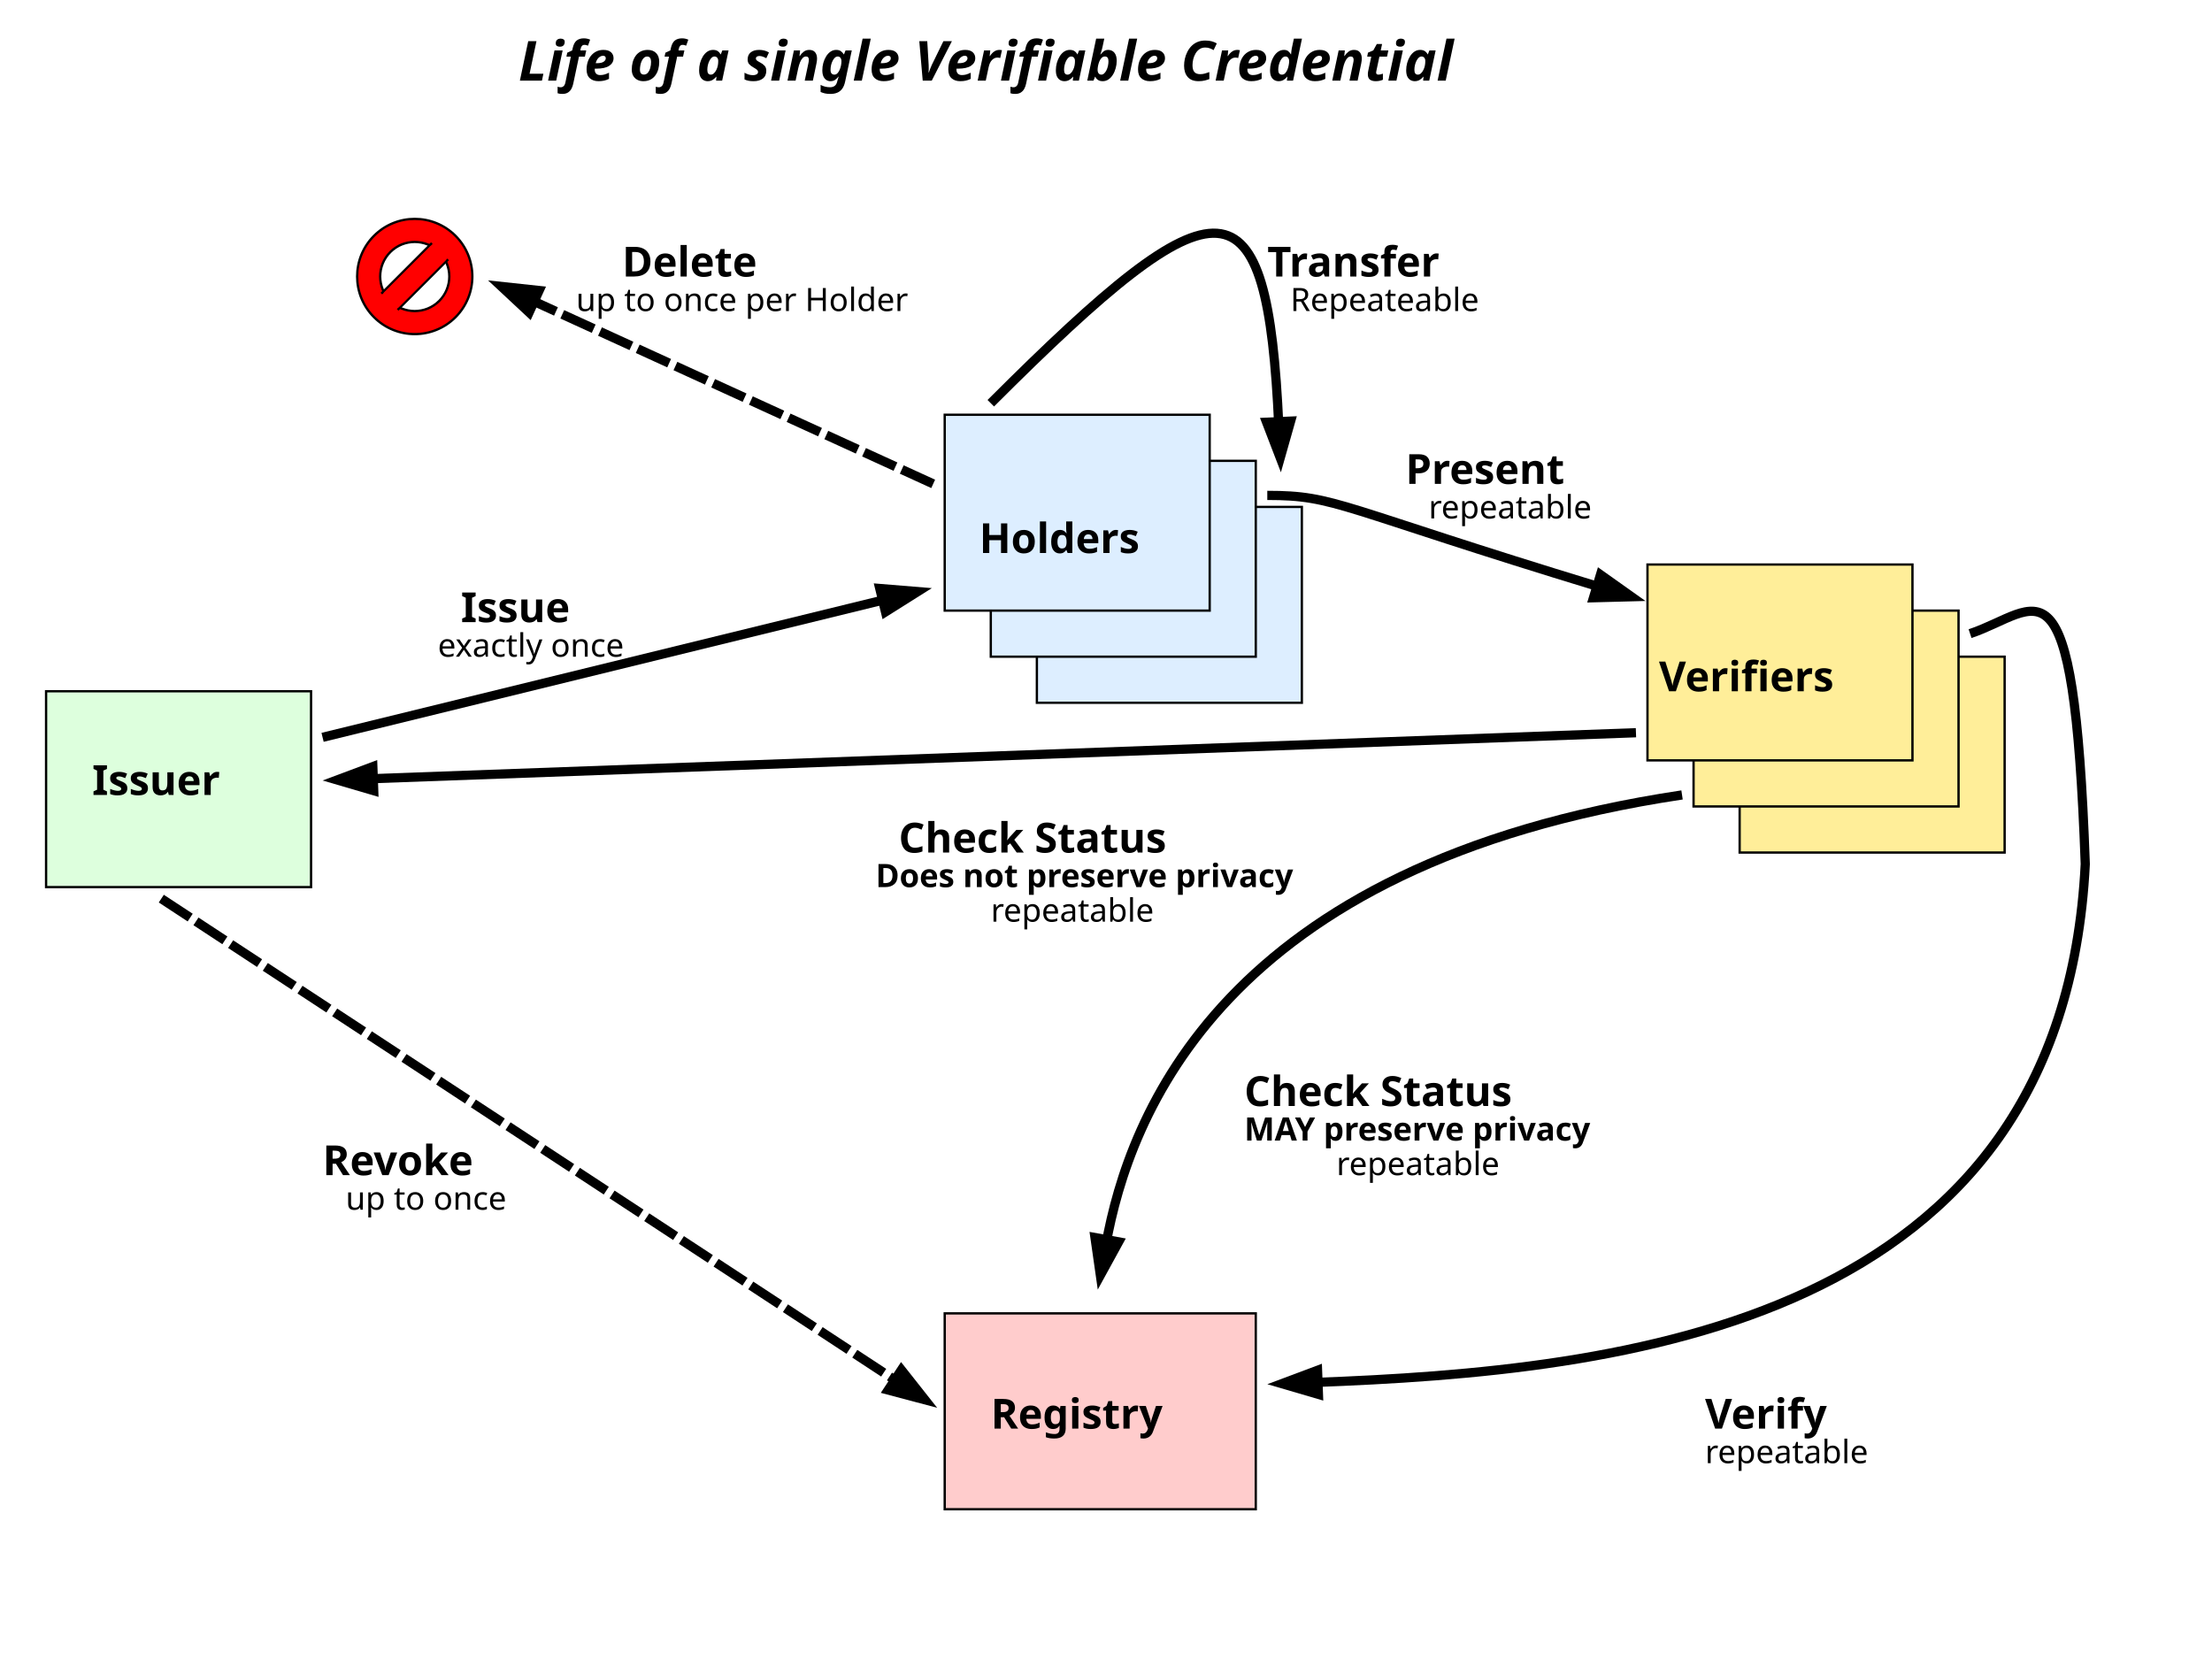
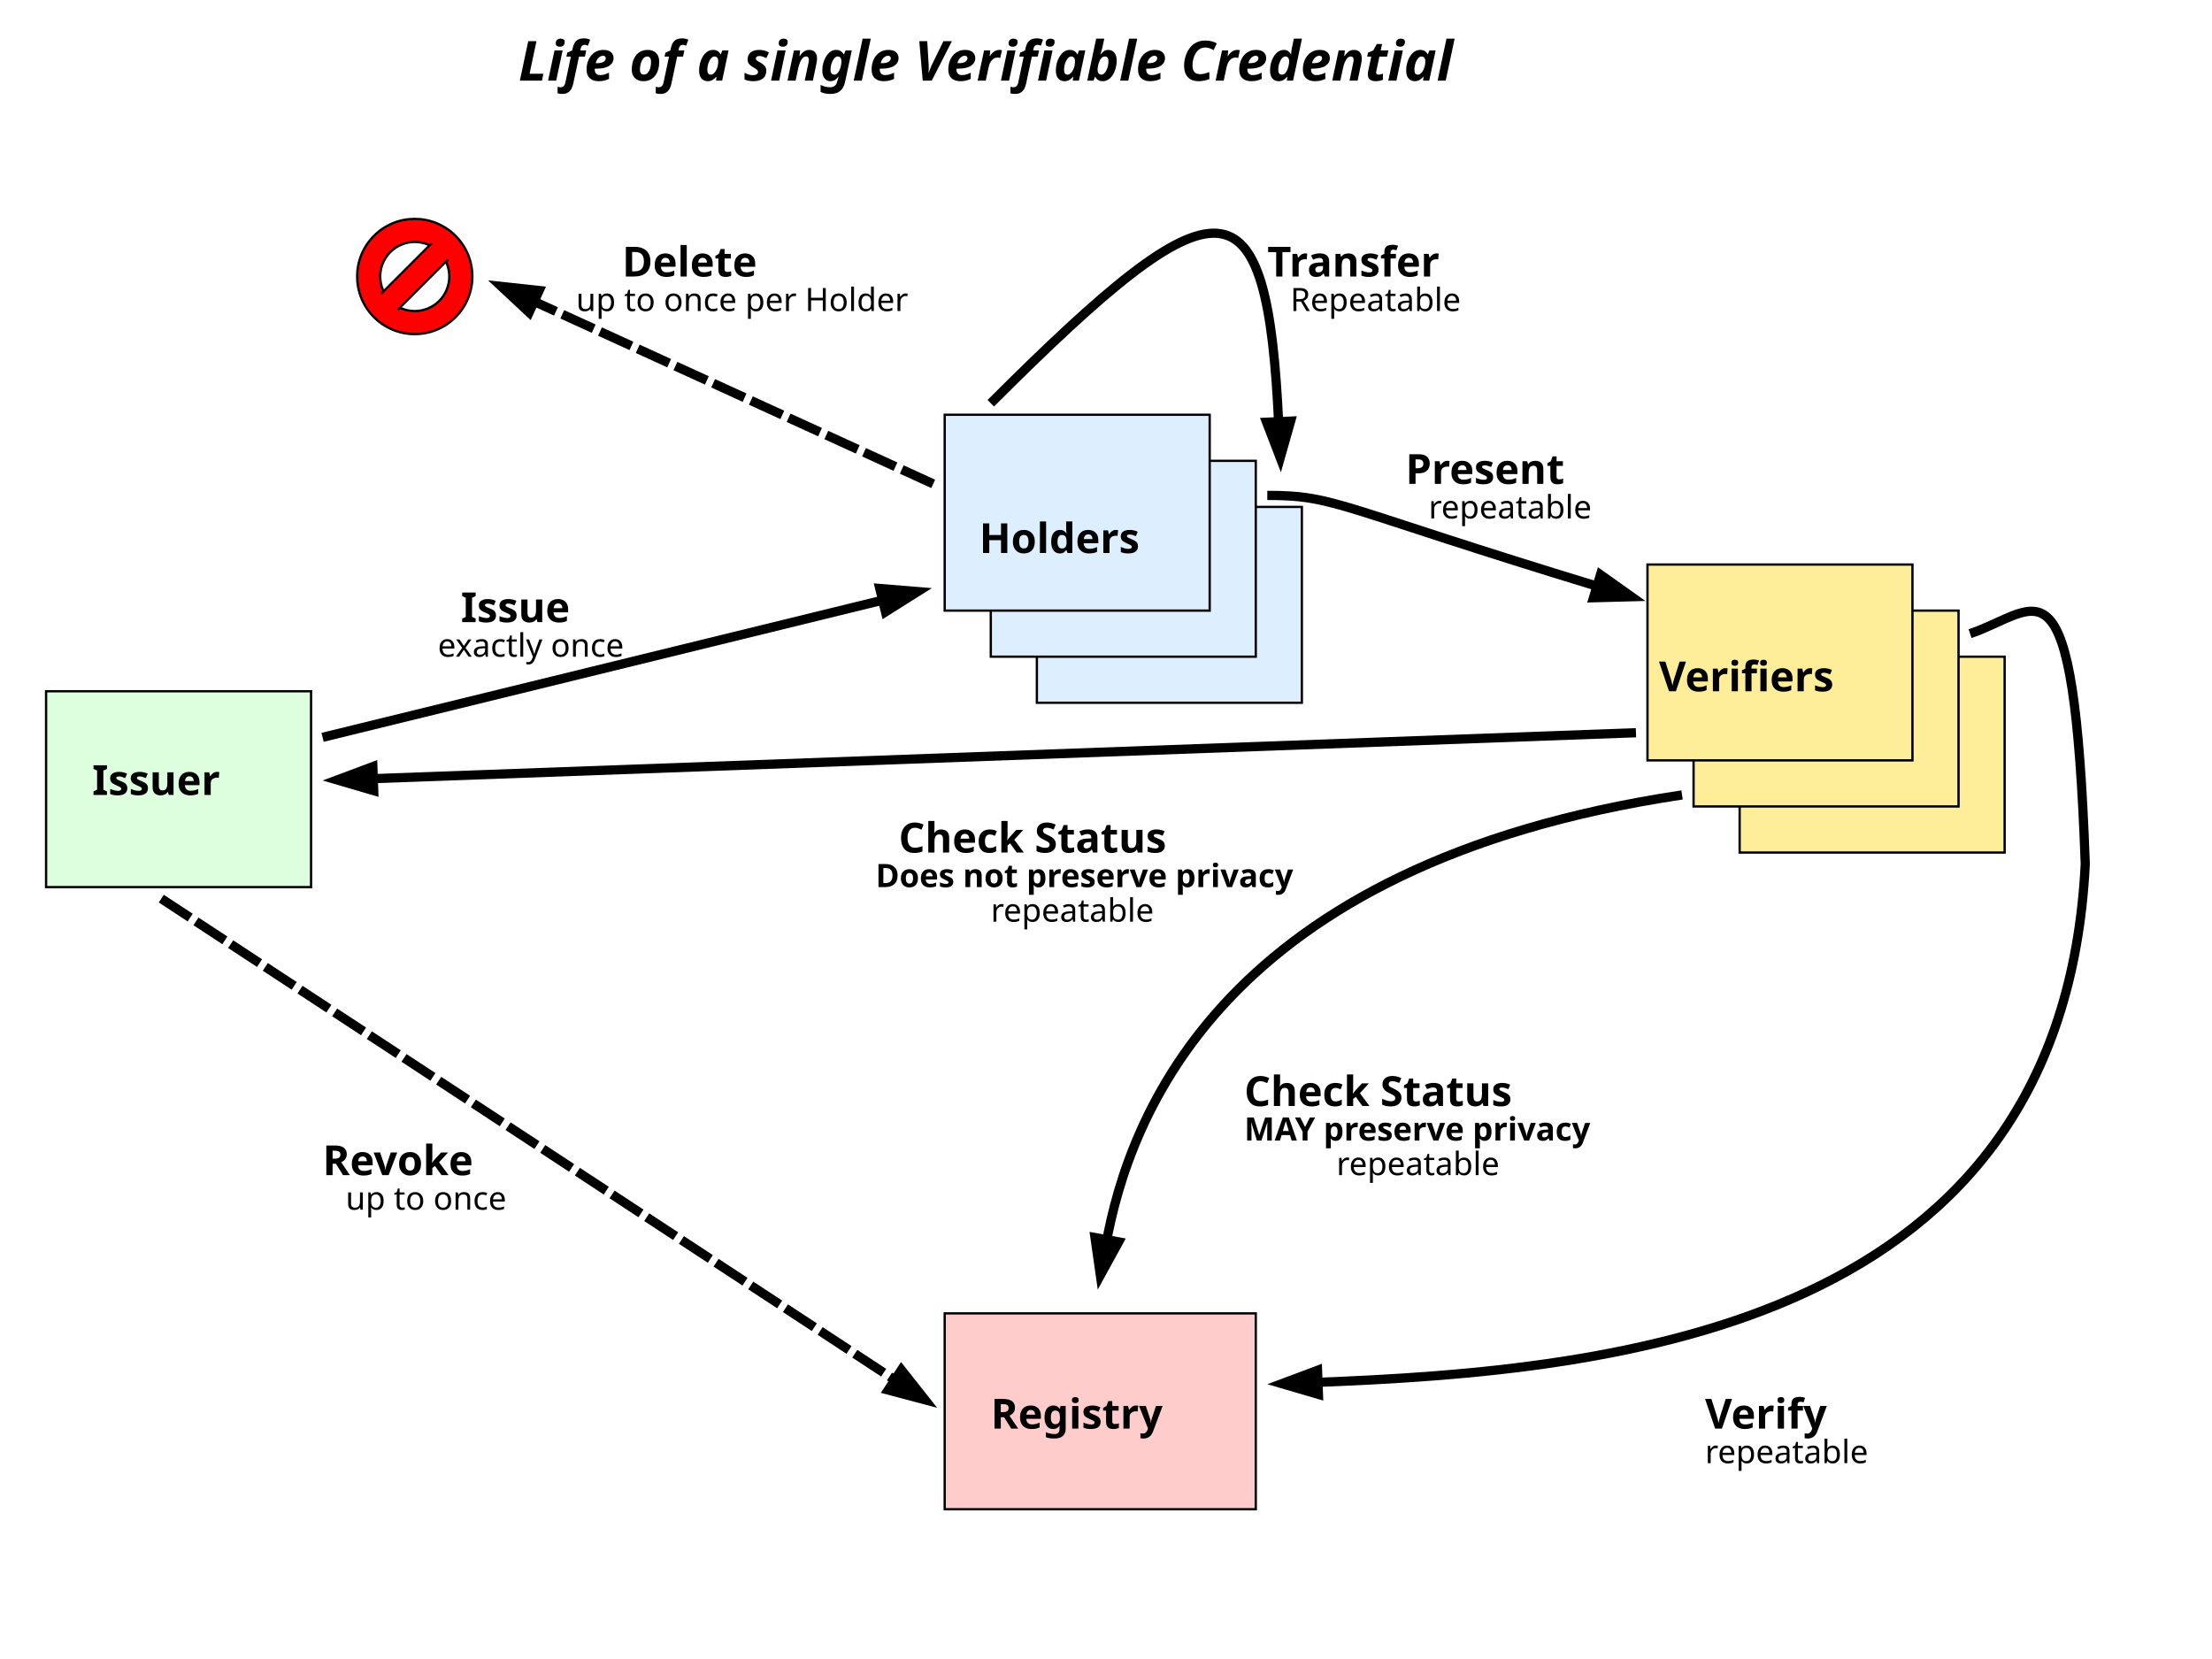
<svg xmlns="http://www.w3.org/2000/svg" version="1.1" viewBox="0 0 960 720" fill="none">
  <defs>
    <marker id="arrow" viewBox="0 0 6 4" refX="1" refY="2" fill="#000" markerWidth="6" markerHeight="4" orient="auto">
      <path d="M0 0v4l6 -2z" />
    </marker>
    <symbol id="gone" viewBox="-40 -40 960 720">
      <g transform="rotate(-45)">
        <circle r="25" fill="red" />
        <circle r="15" fill="#fff" />
        <rect x="-15" y="-5" width="30" height="10" fill="red" />
        <rect class="none" x="-17" y="-4.5" width="34" height="9" fill="red" />
      </g>
    </symbol>
    <style>
			path.link {stroke:#000;stroke-width:4;marker-end: url(#arrow)}
			rect, circle {stroke:#000;stroke-width:1px}
			rect.none {stroke:none}
			text {fill:#000;font-size:14px;font-family:sans-serif}
			text[aria-level ='1']{font-size:2em;font-weight:bold;font-style:italic}
			text[aria-level = '2']{font-size:1.5em;font-weight:bold}
			#background {fill:#fff;width:100%;height:100%;stroke:none}
		</style>
  </defs>
  <rect id="background" />
  <text x="225" y="35" role="heading" aria-level="1">Life of a single Verifiable Credential</text>
  <rect fill="#dfd" x="20" y="300" width="115" height="85" />
  <text role="heading" aria-level="2" x="40" y="345">Issuer</text>
  <path class="link" d="m140 320l245 -60" />
  <text x="200" y="270" role="heading" aria-level="2">Issue</text>
  <text x="190" y="285">exactly once</text>
  <path class="link" d="m70 390l320 210" stroke-dasharray="15 3" />
  <text x="140" y="510" role="heading" aria-level="2">Revoke</text>
  <text x="150" y="525">up to once</text>
  <rect fill="#def" x="450" y="220" width="115" height="85" />
  <rect fill="#def" x="430" y="200" width="115" height="85" />
  <rect fill="#def" x="410" y="180" width="115" height="85" />
  <text role="heading" aria-level="2" x="425" y="240">Holders</text>
  <path class="link" d="m405 210l-175 -80" stroke-dasharray="15 3" />
  <text x="270" y="120" role="heading" aria-level="2">Delete</text>
  <text x="250" y="135">up to once per Holder</text>
  <use href="#gone" x="140" y="80" />
  <path class="link" d="m430 175c100 -100 120 -100 125 10" />
  <text x="550" y="120" role="heading" aria-level="2">Transfer</text>
-   <text x="560" y="135">Repeateable</text>
+   <text x="560" y="135">Repeatable</text>
  <path class="link" d="m550 215c30 0 30 5 145 40" />
  <text x="610" y="210" role="heading" aria-level="2">Present</text>
  <text x="620" y="225">repeatable</text>
  <rect fill="#fe9" x="755" y="285" width="115" height="85" />
  <rect fill="#fe9" x="735" y="265" width="115" height="85" />
  <rect fill="#fe9" x="715" y="245" width="115" height="85" />
  <text role="heading" aria-level="2" x="720" y="300">Verifiers</text>
  <path class="link" d="m855 275c30 -10 45 -40 50 100c-10 200 -200 220 -335 225" />
  <text x="740" y="620" role="heading" aria-level="2">Verify</text>
  <text x="740" y="635">repeatable</text>
  <path class="link" d="m710 318l-550 20" />
  <text x="390" y="370" role="heading" aria-level="2">Check Status</text>
  <text x="380" y="385" font-weight="bold">Does not preserve privacy</text>
  <text x="430" y="400">repeatable</text>
  <path class="link" d="m730 345c-200 30 -240 140 -250 195" />
  <text x="540" y="480" role="heading" aria-level="2">Check Status</text>
  <text x="540" y="495" font-weight="bold">MAY preserve privacy</text>
  <text x="580" y="510">repeatable</text>
  <rect fill="#fcc" x="410" y="570" width="135" height="85" />
  <text role="heading" aria-level="2" x="430" y="620">Registry</text>
</svg>
